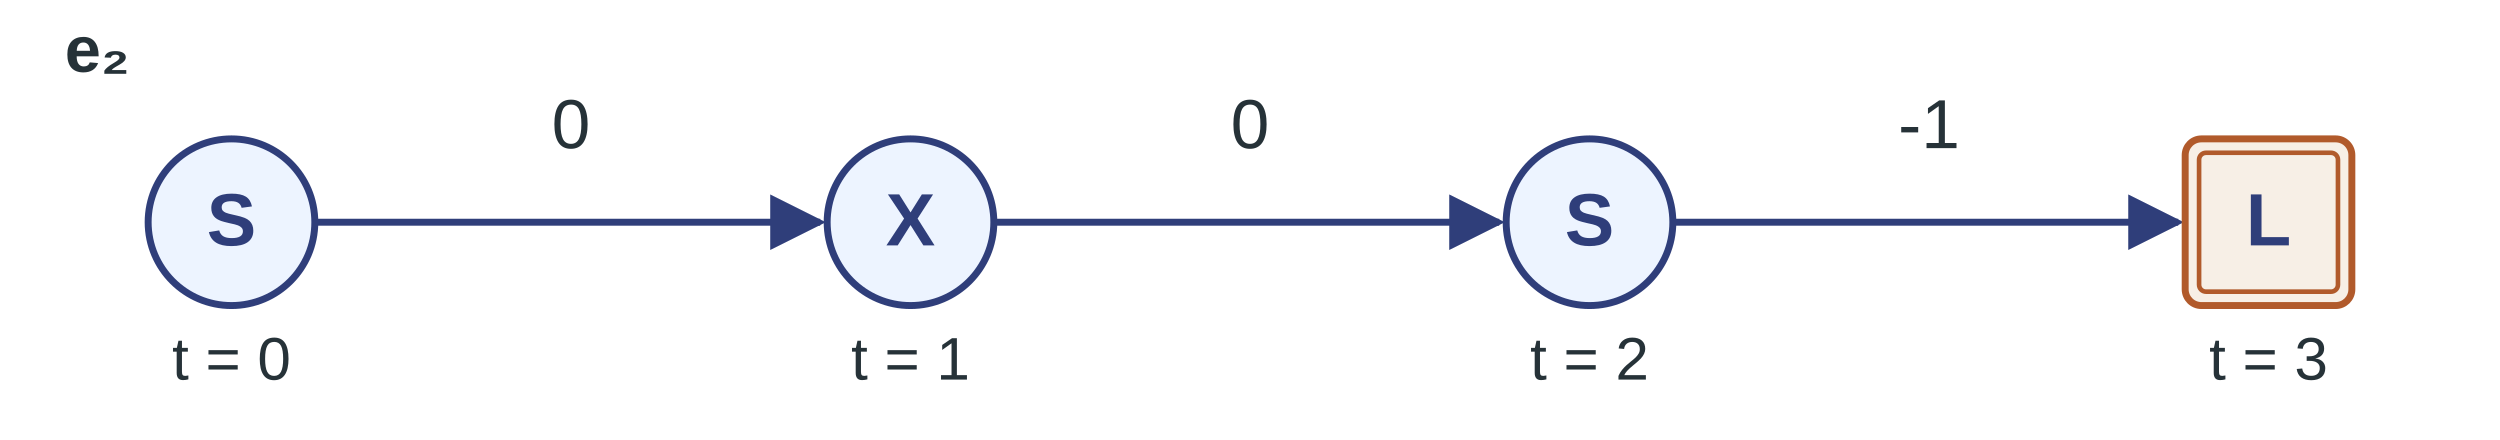
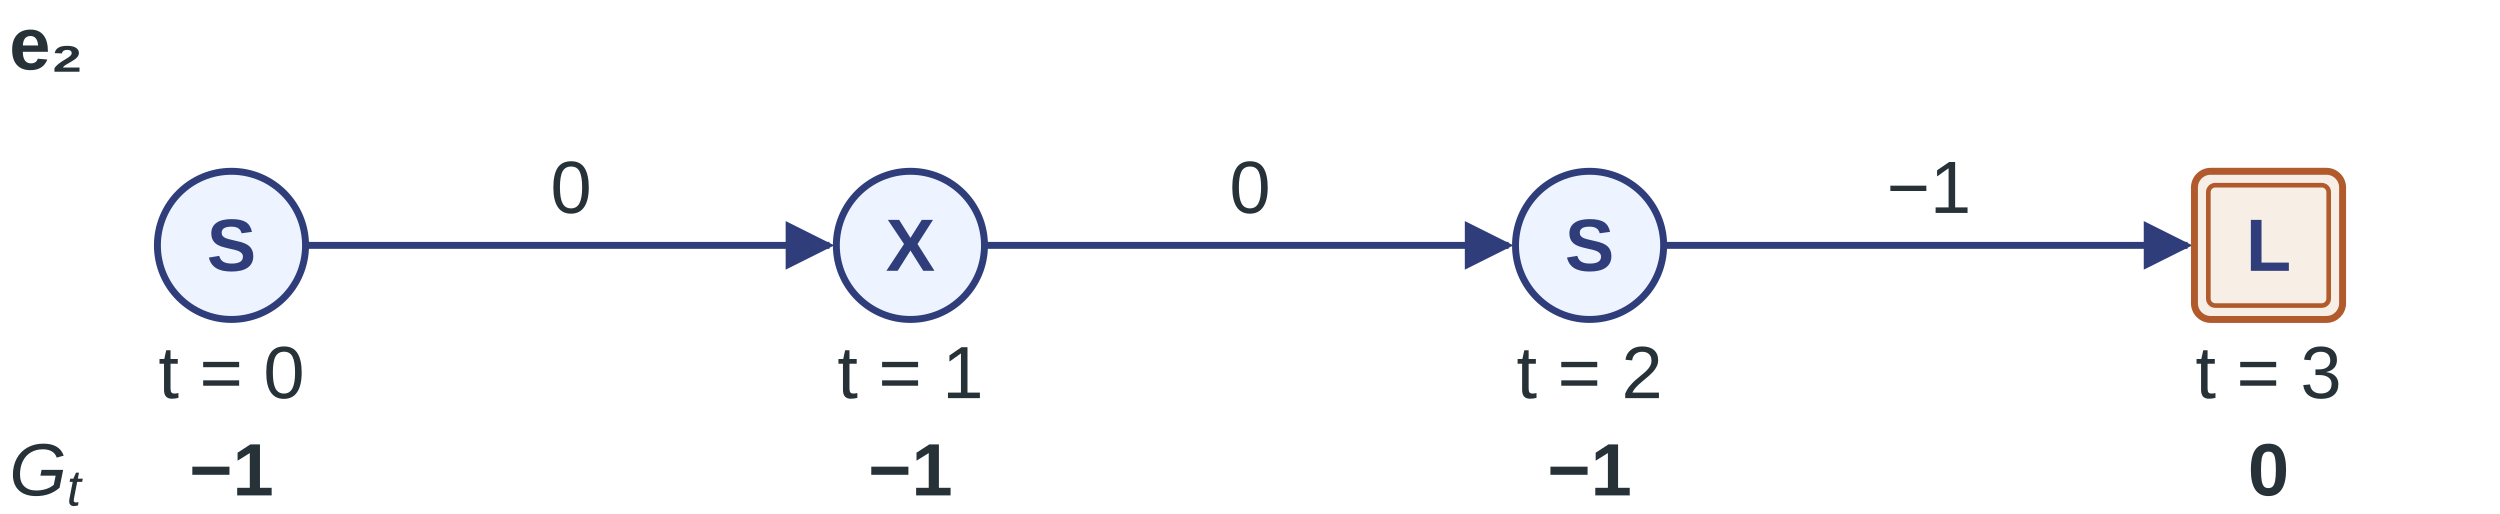
- <svg xmlns="http://www.w3.org/2000/svg" width="1080" height="190" viewBox="0 0 1080 190" role="img" aria-labelledby="title desc">
+ <svg xmlns="http://www.w3.org/2000/svg" width="1080" height="222" viewBox="0 0 1080 222" role="img" aria-labelledby="title desc">
  <defs>
-     <marker id="arr" viewBox="0 0 10 10" refX="9" refY="5" markerWidth="8" markerHeight="8" orient="auto-start-reverse">
+     <marker id="arr" viewBox="0 0 10 10" refX="9" refY="5" markerWidth="7" markerHeight="7" orient="auto-start-reverse">
      <path d="M0 0 L10 5 L0 10 Z" fill="#2F3E7A" />
    </marker>
  </defs>
  <g font-family="Arial, sans-serif">
-     <text x="28" y="31" text-anchor="start" font-size="28" fill="#263238" font-weight="600">e₂</text>
-     <path d="M137.0 96 L354.333 96" stroke="#2F3E7A" stroke-width="3" fill="none" marker-end="url(#arr)" />
-     <text x="246.667" y="64" text-anchor="middle" font-size="30" fill="#263238" font-weight="400">0</text>
-     <path d="M430.333 96 L647.667 96" stroke="#2F3E7A" stroke-width="3" fill="none" marker-end="url(#arr)" />
-     <text x="540.0" y="64" text-anchor="middle" font-size="30" fill="#263238" font-weight="400">0</text>
-     <path d="M723.667 96 L941.0 96" stroke="#2F3E7A" stroke-width="3" fill="none" marker-end="url(#arr)" />
-     <text x="833.333" y="64" text-anchor="middle" font-size="30" fill="#263238" font-weight="400">-1</text>
-     <circle cx="100.0" cy="96" r="36" fill="#EDF4FF" stroke="#2F3E7A" stroke-width="3" />
-     <text x="100.0" y="106" text-anchor="middle" font-size="32" fill="#2F3E7A" font-weight="600">S</text>
-     <text x="100.0" y="164" text-anchor="middle" font-size="26" fill="#263238" font-weight="400">t = 0</text>
-     <circle cx="393.333" cy="96" r="36" fill="#EDF4FF" stroke="#2F3E7A" stroke-width="3" />
-     <text x="393.333" y="106" text-anchor="middle" font-size="32" fill="#2F3E7A" font-weight="600">X</text>
-     <text x="393.333" y="164" text-anchor="middle" font-size="26" fill="#263238" font-weight="400">t = 1</text>
-     <circle cx="686.667" cy="96" r="36" fill="#EDF4FF" stroke="#2F3E7A" stroke-width="3" />
-     <text x="686.667" y="106" text-anchor="middle" font-size="32" fill="#2F3E7A" font-weight="600">S</text>
-     <text x="686.667" y="164" text-anchor="middle" font-size="26" fill="#263238" font-weight="400">t = 2</text>
-     <rect x="944.0" y="60" width="72" height="72" rx="7" fill="#F7EFE6" stroke="#B15A2B" stroke-width="3" />
-     <rect x="950.0" y="66" width="60" height="60" rx="3" fill="none" stroke="#B15A2B" stroke-width="2" />
-     <text x="980.0" y="106" text-anchor="middle" font-size="32" fill="#2F3E7A" font-weight="600">L</text>
-     <text x="980.0" y="164" text-anchor="middle" font-size="26" fill="#263238" font-weight="400">t = 3</text>
+     <text x="4" y="30" text-anchor="start" font-size="32" fill="#263238" font-weight="600">e₂</text>
+     <path d="M133.0 106 L358.3 106" stroke="#2F3E7A" stroke-width="3" fill="none" marker-end="url(#arr)" />
+     <text x="246.7" y="92" text-anchor="middle" font-size="32" fill="#263238">0</text>
+     <path d="M426.3 106 L651.7 106" stroke="#2F3E7A" stroke-width="3" fill="none" marker-end="url(#arr)" />
+     <text x="540.0" y="92" text-anchor="middle" font-size="32" fill="#263238">0</text>
+     <path d="M719.7 106 L945.0 106" stroke="#2F3E7A" stroke-width="3" fill="none" marker-end="url(#arr)" />
+     <text x="833.3" y="92" text-anchor="middle" font-size="32" fill="#263238">−1</text>
+     <circle cx="100.0" cy="106" r="32" fill="#EDF4FF" stroke="#2F3E7A" stroke-width="3" />
+     <text x="100.0" y="117" text-anchor="middle" font-size="32" fill="#2F3E7A" font-weight="600">S</text>
+     <text x="100.0" y="172" text-anchor="middle" font-size="32" fill="#263238">t = 0</text>
+     <text x="100.0" y="214" text-anchor="middle" font-size="32" fill="#263238" font-weight="600">−1</text>
+     <circle cx="393.3" cy="106" r="32" fill="#EDF4FF" stroke="#2F3E7A" stroke-width="3" />
+     <text x="393.3" y="117" text-anchor="middle" font-size="32" fill="#2F3E7A" font-weight="600">X</text>
+     <text x="393.3" y="172" text-anchor="middle" font-size="32" fill="#263238">t = 1</text>
+     <text x="393.3" y="214" text-anchor="middle" font-size="32" fill="#263238" font-weight="600">−1</text>
+     <circle cx="686.7" cy="106" r="32" fill="#EDF4FF" stroke="#2F3E7A" stroke-width="3" />
+     <text x="686.7" y="117" text-anchor="middle" font-size="32" fill="#2F3E7A" font-weight="600">S</text>
+     <text x="686.7" y="172" text-anchor="middle" font-size="32" fill="#263238">t = 2</text>
+     <text x="686.7" y="214" text-anchor="middle" font-size="32" fill="#263238" font-weight="600">−1</text>
+     <rect x="948.0" y="74" width="64" height="64" rx="7" fill="#F7EFE6" stroke="#B15A2B" stroke-width="3" />
+     <rect x="954.0" y="80" width="52" height="52" rx="3" fill="none" stroke="#B15A2B" stroke-width="2" />
+     <text x="980.0" y="117" text-anchor="middle" font-size="32" fill="#2F3E7A" font-weight="600">L</text>
+     <text x="980.0" y="172" text-anchor="middle" font-size="32" fill="#263238">t = 3</text>
+     <text x="980.0" y="214" text-anchor="middle" font-size="32" fill="#263238" font-weight="600">0</text>
+     <text x="4" y="214" text-anchor="start" font-size="32" fill="#263238" font-style="italic">G<tspan baseline-shift="sub" font-size="22">t</tspan>
+     </text>
  </g>
</svg>
